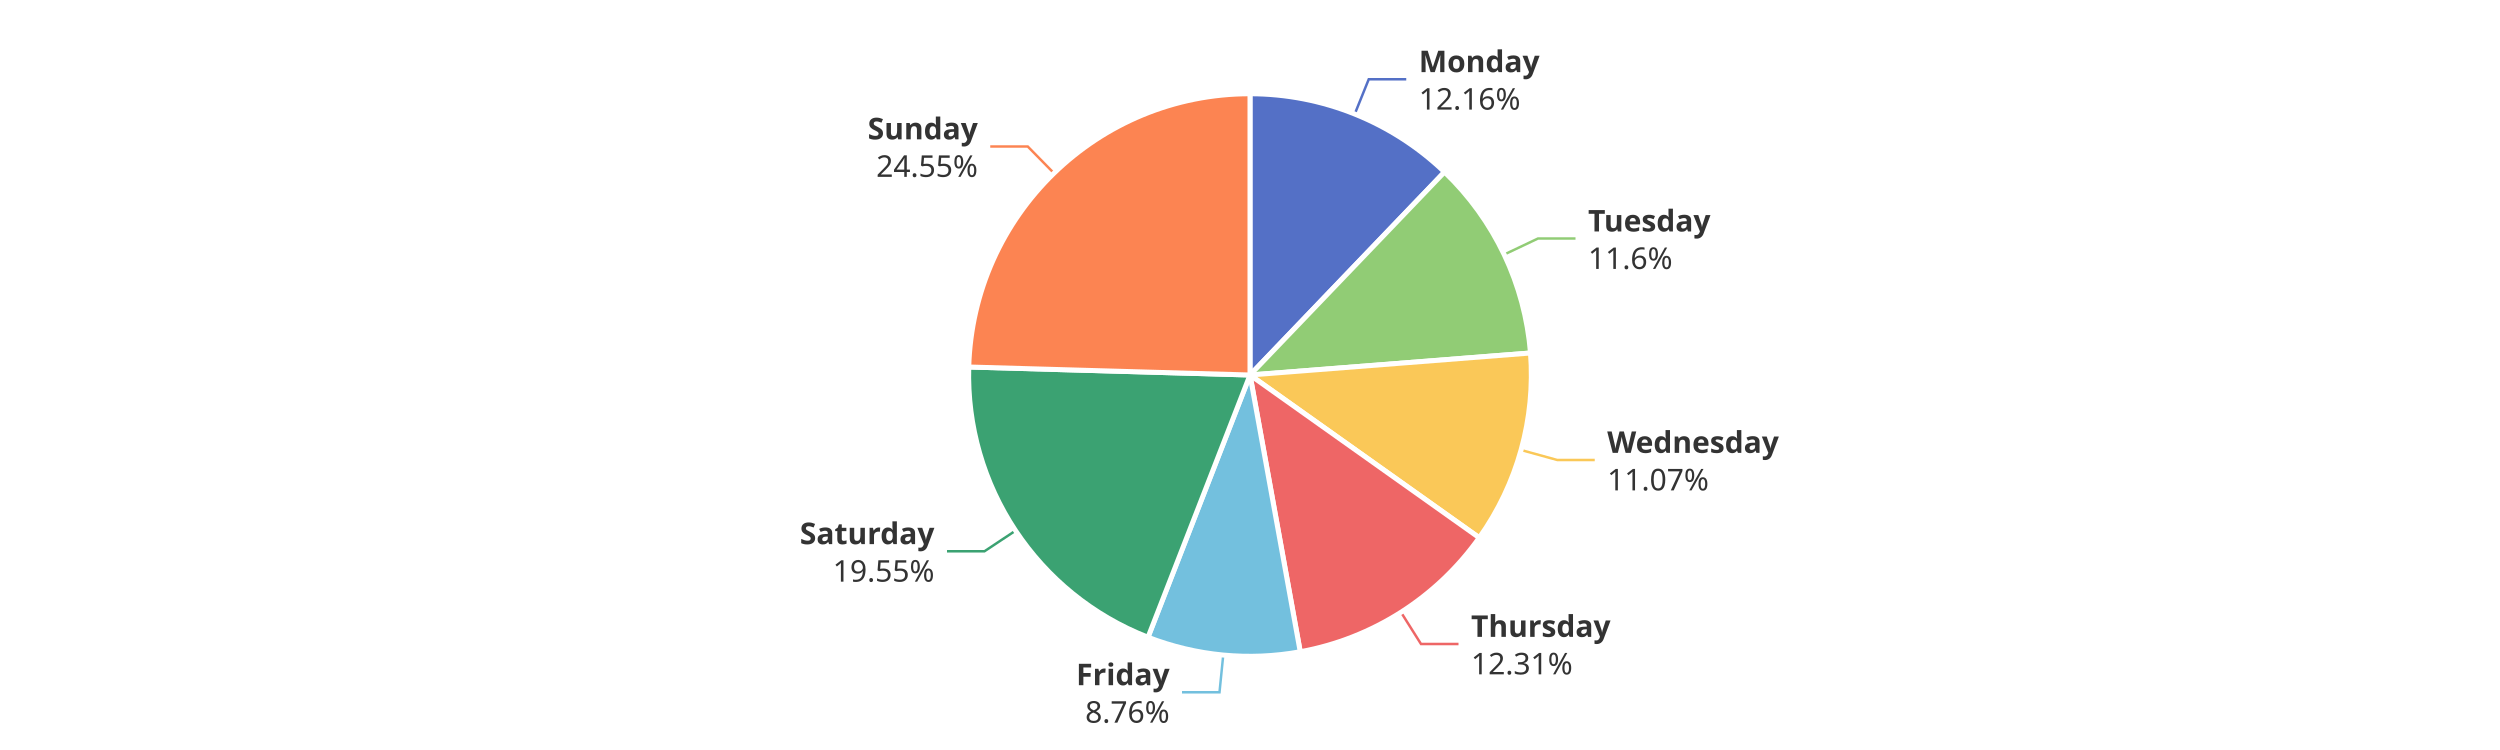
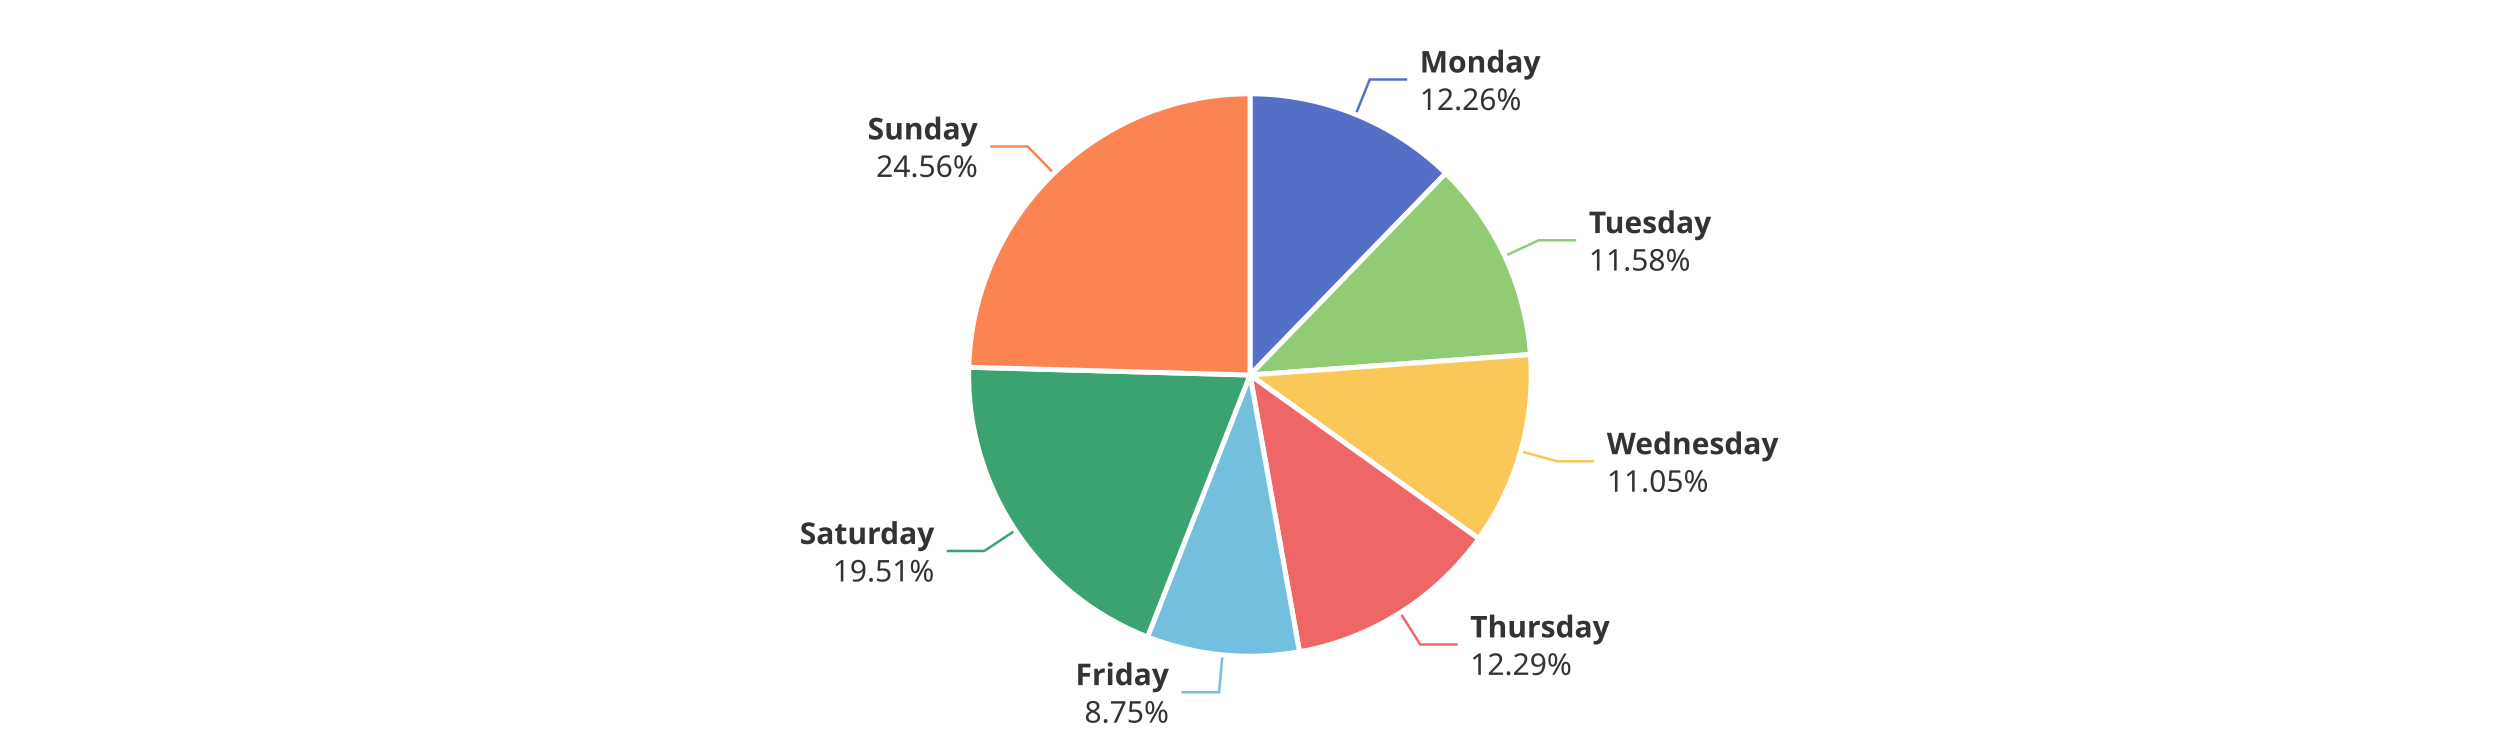
<svg xmlns="http://www.w3.org/2000/svg" width="1000" height="300" version="1.1" baseProfile="full" viewBox="0 0 1000 300">
  <rect width="1000" height="300" x="0" y="0" id="0" fill="#ffffff" />
-   <polyline points="541.9 45.6 547.5 31.7 562.5 31.7" fill="none" stroke="#5470c6" />
-   <polyline points="601.7 101.8 615.2 95.4 630.2 95.4" fill="none" stroke="#91cc75" />
-   <polyline points="608.4 180 622.9 184 637.9 184" fill="none" stroke="#fac858" />
-   <polyline points="560.4 244.9 568.4 257.6 583.4 257.6" fill="none" stroke="#ee6666" />
-   <polyline points="489.3 262 487.8 276.9 472.8 276.9" fill="none" stroke="#73c0de" />
-   <polyline points="406.3 212.2 393.8 220.5 378.8 220.5" fill="none" stroke="#3ba272" />
-   <polyline points="421.6 69.3 411.1 58.6 396.1 58.6" fill="none" stroke="#fc8452" />
-   <path d="M500 37.5A112.5 112.5 0 0 1 577.8 68.8L500 150Z" fill="#5470c6" stroke="#fff" stroke-width="2" stroke-linejoin="round" />
-   <path d="M577.8 68.8A112.5 112.5 0 0 1 612.2 141.2L500 150Z" fill="#91cc75" stroke="#fff" stroke-width="2" stroke-linejoin="round" />
-   <path d="M612.2 141.2A112.5 112.5 0 0 1 591.7 215.1L500 150Z" fill="#fac858" stroke="#fff" stroke-width="2" stroke-linejoin="round" />
-   <path d="M591.7 215.1A112.5 112.5 0 0 1 520.1 260.7L500 150Z" fill="#ee6666" stroke="#fff" stroke-width="2" stroke-linejoin="round" />
-   <path d="M520.1 260.7A112.5 112.5 0 0 1 459.2 254.9L500 150Z" fill="#73c0de" stroke="#fff" stroke-width="2" stroke-linejoin="round" />
-   <path d="M459.2 254.9A112.5 112.5 0 0 1 387.5 146.8L500 150Z" fill="#3ba272" stroke="#fff" stroke-width="2" stroke-linejoin="round" />
-   <path d="M387.5 146.8A112.5 112.5 0 0 1 500 37.5L500 150Z" fill="#fc8452" stroke="#fff" stroke-width="2" stroke-linejoin="round" />
-   <path d="M0 -15l42.8 0l0 30l-42.8 0Z" transform="translate(567.5312 31.6909)" fill="none" />
-   <text dominant-baseline="central" text-anchor="start" style="font-size:12px;font-family:sans-serif;font-weight:bold;" y="-7.5" transform="translate(567.5312 31.6909)" fill="#333" stroke="rgb(255,255,255)" stroke-width="2" paint-order="stroke" stroke-miterlimit="2">Monday</text>
-   <text dominant-baseline="central" text-anchor="start" style="font-size:12px;font-family:sans-serif;" y="7.5" transform="translate(567.5312 31.6909)" fill="#333" stroke="rgb(255,255,255)" stroke-width="2" paint-order="stroke" stroke-miterlimit="2">12.16%</text>
-   <path d="M0 -15l46.2 0l0 30l-46.2 0Z" transform="translate(635.2286 95.4234)" fill="none" />
-   <text dominant-baseline="central" text-anchor="start" style="font-size:12px;font-family:sans-serif;font-weight:bold;" y="-7.5" transform="translate(635.2286 95.4234)" fill="#333" stroke="rgb(255,255,255)" stroke-width="2" paint-order="stroke" stroke-miterlimit="2">Tuesday</text>
-   <text dominant-baseline="central" text-anchor="start" style="font-size:12px;font-family:sans-serif;" y="7.5" transform="translate(635.2286 95.4234)" fill="#333" stroke="rgb(255,255,255)" stroke-width="2" paint-order="stroke" stroke-miterlimit="2">11.6%</text>
-   <path d="M0 -15l63.6 0l0 30l-63.6 0Z" transform="translate(642.8855 183.9914)" fill="none" />
-   <text dominant-baseline="central" text-anchor="start" style="font-size:12px;font-family:sans-serif;font-weight:bold;" y="-7.5" transform="translate(642.8855 183.9914)" fill="#333" stroke="rgb(255,255,255)" stroke-width="2" paint-order="stroke" stroke-miterlimit="2">Wednesday</text>
-   <text dominant-baseline="central" text-anchor="start" style="font-size:12px;font-family:sans-serif;" y="7.5" transform="translate(642.8855 183.9914)" fill="#333" stroke="rgb(255,255,255)" stroke-width="2" paint-order="stroke" stroke-miterlimit="2">11.07%</text>
-   <path d="M0 -15l50.2 0l0 30l-50.2 0Z" transform="translate(588.4193 257.5874)" fill="none" />
-   <text dominant-baseline="central" text-anchor="start" style="font-size:12px;font-family:sans-serif;font-weight:bold;" y="-7.5" transform="translate(588.4193 257.5874)" fill="#333" stroke="rgb(255,255,255)" stroke-width="2" paint-order="stroke" stroke-miterlimit="2">Thursday</text>
-   <text dominant-baseline="central" text-anchor="start" style="font-size:12px;font-family:sans-serif;" y="7.5" transform="translate(588.4193 257.5874)" fill="#333" stroke="rgb(255,255,255)" stroke-width="2" paint-order="stroke" stroke-miterlimit="2">12.31%</text>
-   <path d="M-34.2 -15l34.2 0l0 30l-34.2 0Z" transform="translate(467.8417 276.919)" fill="none" />
-   <text dominant-baseline="central" text-anchor="end" style="font-size:12px;font-family:sans-serif;font-weight:bold;" y="-7.5" transform="translate(467.8417 276.919)" fill="#333" stroke="rgb(255,255,255)" stroke-width="2" paint-order="stroke" stroke-miterlimit="2">Friday</text>
-   <text dominant-baseline="central" text-anchor="end" style="font-size:12px;font-family:sans-serif;" y="7.5" transform="translate(467.8417 276.919)" fill="#333" stroke="rgb(255,255,255)" stroke-width="2" paint-order="stroke" stroke-miterlimit="2">8.76%</text>
-   <path d="M-48.2 -15l48.2 0l0 30l-48.2 0Z" transform="translate(373.7656 220.5018)" fill="none" />
-   <text dominant-baseline="central" text-anchor="end" style="font-size:12px;font-family:sans-serif;font-weight:bold;" y="-7.5" transform="translate(373.7656 220.5018)" fill="#333" stroke="rgb(255,255,255)" stroke-width="2" paint-order="stroke" stroke-miterlimit="2">Saturday</text>
-   <text dominant-baseline="central" text-anchor="end" style="font-size:12px;font-family:sans-serif;" y="7.5" transform="translate(373.7656 220.5018)" fill="#333" stroke="rgb(255,255,255)" stroke-width="2" paint-order="stroke" stroke-miterlimit="2">19.55%</text>
-   <path d="M-40.9 -15l40.9 0l0 30l-40.9 0Z" transform="translate(391.1274 58.5784)" fill="none" />
-   <text dominant-baseline="central" text-anchor="end" style="font-size:12px;font-family:sans-serif;font-weight:bold;" y="-7.5" transform="translate(391.1274 58.5784)" fill="#333" stroke="rgb(255,255,255)" stroke-width="2" paint-order="stroke" stroke-miterlimit="2">Sunday</text>
-   <text dominant-baseline="central" text-anchor="end" style="font-size:12px;font-family:sans-serif;" y="7.5" transform="translate(391.1274 58.5784)" fill="#333" stroke="rgb(255,255,255)" stroke-width="2" paint-order="stroke" stroke-miterlimit="2">24.55%</text>
+   <polyline points="542.3 45.7 547.9 31.8 562.9 31.8" fill="none" stroke="#5470c6" />
+   <polyline points="601.9 102.4 615.5 96.1 630.5 96.1" fill="none" stroke="#91cc75" />
+   <polyline points="608.3 180.5 622.7 184.5 637.7 184.5" fill="none" stroke="#fac858" />
+   <polyline points="560.1 245.1 568.1 257.8 583.1 257.8" fill="none" stroke="#ee6666" />
+   <polyline points="489 262 487.6 276.9 472.6 276.9" fill="none" stroke="#73c0de" />
+   <polyline points="406.2 212.1 393.7 220.4 378.7 220.4" fill="none" stroke="#3ba272" />
+   <polyline points="421.6 69.4 411.1 58.6 396.1 58.6" fill="none" stroke="#fc8452" />
+   <path d="M500 37.5A112.5 112.5 0 0 1 578.3 69.3L500 150Z" fill="#5470c6" stroke="#fff" stroke-width="2" stroke-linejoin="round" />
+   <path d="M578.3 69.3A112.5 112.5 0 0 1 612.2 141.8L500 150Z" fill="#91cc75" stroke="#fff" stroke-width="2" stroke-linejoin="round" />
+   <path d="M612.2 141.8A112.5 112.5 0 0 1 591.5 215.5L500 150Z" fill="#fac858" stroke="#fff" stroke-width="2" stroke-linejoin="round" />
+   <path d="M591.5 215.5A112.5 112.5 0 0 1 519.8 260.7L500 150Z" fill="#ee6666" stroke="#fff" stroke-width="2" stroke-linejoin="round" />
+   <path d="M519.8 260.7A112.5 112.5 0 0 1 459 254.8L500 150Z" fill="#73c0de" stroke="#fff" stroke-width="2" stroke-linejoin="round" />
+   <path d="M459 254.8A112.5 112.5 0 0 1 387.5 146.9L500 150Z" fill="#3ba272" stroke="#fff" stroke-width="2" stroke-linejoin="round" />
+   <path d="M387.5 146.9A112.5 112.5 0 0 1 500 37.5L500 150Z" fill="#fc8452" stroke="#fff" stroke-width="2" stroke-linejoin="round" />
+   <path d="M0 -15l42.8 0l0 30l-42.8 0Z" transform="translate(567.9026 31.8408)" fill="none" />
+   <text dominant-baseline="central" text-anchor="start" style="font-size:12px;font-family:sans-serif;font-weight:bold;" y="-7.5" transform="translate(567.9026 31.8408)" fill="#333" stroke="rgb(255,255,255)" stroke-width="2" paint-order="stroke" stroke-miterlimit="2">Monday</text>
+   <text dominant-baseline="central" text-anchor="start" style="font-size:12px;font-family:sans-serif;" y="7.5" transform="translate(567.9026 31.8408)" fill="#333" stroke="rgb(255,255,255)" stroke-width="2" paint-order="stroke" stroke-miterlimit="2">12.26%</text>
+   <path d="M0 -15l46.2 0l0 30l-46.2 0Z" transform="translate(635.5354 96.0758)" fill="none" />
+   <text dominant-baseline="central" text-anchor="start" style="font-size:12px;font-family:sans-serif;font-weight:bold;" y="-7.5" transform="translate(635.5354 96.0758)" fill="#333" stroke="rgb(255,255,255)" stroke-width="2" paint-order="stroke" stroke-miterlimit="2">Tuesday</text>
+   <text dominant-baseline="central" text-anchor="start" style="font-size:12px;font-family:sans-serif;" y="7.5" transform="translate(635.5354 96.0758)" fill="#333" stroke="rgb(255,255,255)" stroke-width="2" paint-order="stroke" stroke-miterlimit="2">11.58%</text>
+   <path d="M0 -15l63.6 0l0 30l-63.6 0Z" transform="translate(642.7348 184.5315)" fill="none" />
+   <text dominant-baseline="central" text-anchor="start" style="font-size:12px;font-family:sans-serif;font-weight:bold;" y="-7.5" transform="translate(642.7348 184.5315)" fill="#333" stroke="rgb(255,255,255)" stroke-width="2" paint-order="stroke" stroke-miterlimit="2">Wednesday</text>
+   <text dominant-baseline="central" text-anchor="start" style="font-size:12px;font-family:sans-serif;" y="7.5" transform="translate(642.7348 184.5315)" fill="#333" stroke="rgb(255,255,255)" stroke-width="2" paint-order="stroke" stroke-miterlimit="2">11.05%</text>
+   <path d="M0 -15l50.2 0l0 30l-50.2 0Z" transform="translate(588.081 257.8018)" fill="none" />
+   <text dominant-baseline="central" text-anchor="start" style="font-size:12px;font-family:sans-serif;font-weight:bold;" y="-7.5" transform="translate(588.081 257.8018)" fill="#333" stroke="rgb(255,255,255)" stroke-width="2" paint-order="stroke" stroke-miterlimit="2">Thursday</text>
+   <text dominant-baseline="central" text-anchor="start" style="font-size:12px;font-family:sans-serif;" y="7.5" transform="translate(588.081 257.8018)" fill="#333" stroke="rgb(255,255,255)" stroke-width="2" paint-order="stroke" stroke-miterlimit="2">12.29%</text>
+   <path d="M-34.2 -15l34.2 0l0 30l-34.2 0Z" transform="translate(467.5626 276.8919)" fill="none" />
+   <text dominant-baseline="central" text-anchor="end" style="font-size:12px;font-family:sans-serif;font-weight:bold;" y="-7.5" transform="translate(467.5626 276.8919)" fill="#333" stroke="rgb(255,255,255)" stroke-width="2" paint-order="stroke" stroke-miterlimit="2">Friday</text>
+   <text dominant-baseline="central" text-anchor="end" style="font-size:12px;font-family:sans-serif;" y="7.5" transform="translate(467.5626 276.8919)" fill="#333" stroke="rgb(255,255,255)" stroke-width="2" paint-order="stroke" stroke-miterlimit="2">8.75%</text>
+   <path d="M-48.2 -15l48.2 0l0 30l-48.2 0Z" transform="translate(373.7213 220.435)" fill="none" />
+   <text dominant-baseline="central" text-anchor="end" style="font-size:12px;font-family:sans-serif;font-weight:bold;" y="-7.5" transform="translate(373.7213 220.435)" fill="#333" stroke="rgb(255,255,255)" stroke-width="2" paint-order="stroke" stroke-miterlimit="2">Saturday</text>
+   <text dominant-baseline="central" text-anchor="end" style="font-size:12px;font-family:sans-serif;" y="7.5" transform="translate(373.7213 220.435)" fill="#333" stroke="rgb(255,255,255)" stroke-width="2" paint-order="stroke" stroke-miterlimit="2">19.51%</text>
+   <path d="M-40.9 -15l40.9 0l0 30l-40.9 0Z" transform="translate(391.0987 58.6063)" fill="none" />
+   <text dominant-baseline="central" text-anchor="end" style="font-size:12px;font-family:sans-serif;font-weight:bold;" y="-7.5" transform="translate(391.0987 58.6063)" fill="#333" stroke="rgb(255,255,255)" stroke-width="2" paint-order="stroke" stroke-miterlimit="2">Sunday</text>
+   <text dominant-baseline="central" text-anchor="end" style="font-size:12px;font-family:sans-serif;" y="7.5" transform="translate(391.0987 58.6063)" fill="#333" stroke="rgb(255,255,255)" stroke-width="2" paint-order="stroke" stroke-miterlimit="2">24.56%</text>
</svg>
